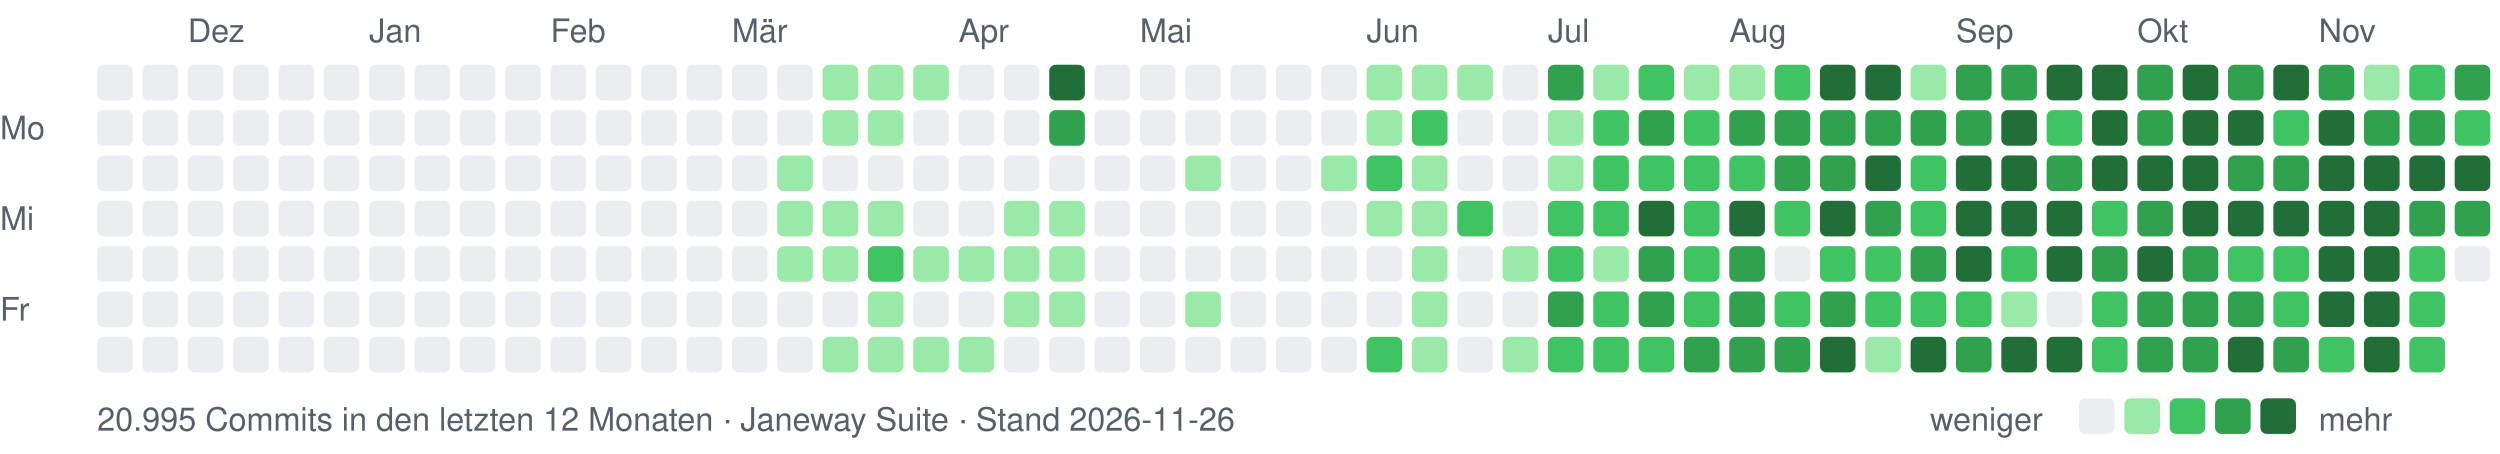
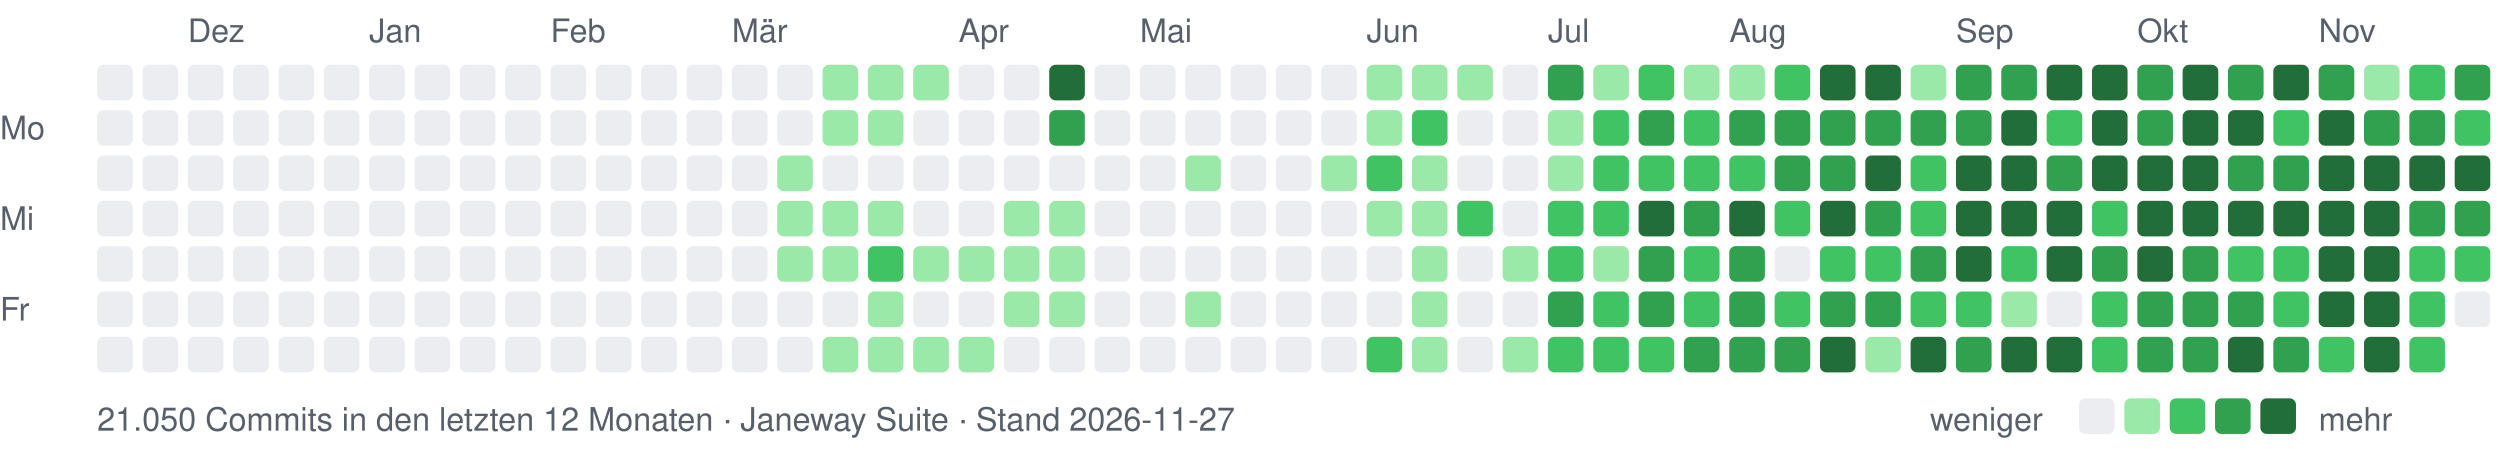
<svg xmlns="http://www.w3.org/2000/svg" viewBox="0 0 772 140" width="772" height="140">
  <g font-family="-apple-system,BlinkMacSystemFont,Segoe UI,Helvetica,Arial,sans-serif" font-size="10" fill="#57606a">
    <text x="58" y="13">Dez</text>
    <text x="114" y="13">Jan</text>
    <text x="170" y="13">Feb</text>
    <text x="226" y="13">Mär</text>
    <text x="296" y="13">Apr</text>
    <text x="352" y="13">Mai</text>
    <text x="422" y="13">Jun</text>
    <text x="478" y="13">Jul</text>
    <text x="534" y="13">Aug</text>
    <text x="604" y="13">Sep</text>
    <text x="660" y="13">Okt</text>
    <text x="716" y="13">Nov</text>
    <text x="0" y="43">Mo</text>
    <text x="0" y="71">Mi</text>
    <text x="0" y="99">Fr</text>
    <rect x="30" y="20" width="11" height="11" rx="2" fill="#ebedf0" />
    <rect x="30" y="34" width="11" height="11" rx="2" fill="#ebedf0" />
    <rect x="30" y="48" width="11" height="11" rx="2" fill="#ebedf0" />
    <rect x="30" y="62" width="11" height="11" rx="2" fill="#ebedf0" />
    <rect x="30" y="76" width="11" height="11" rx="2" fill="#ebedf0" />
    <rect x="30" y="90" width="11" height="11" rx="2" fill="#ebedf0" />
    <rect x="30" y="104" width="11" height="11" rx="2" fill="#ebedf0" />
    <rect x="44" y="20" width="11" height="11" rx="2" fill="#ebedf0" />
    <rect x="44" y="34" width="11" height="11" rx="2" fill="#ebedf0" />
    <rect x="44" y="48" width="11" height="11" rx="2" fill="#ebedf0" />
    <rect x="44" y="62" width="11" height="11" rx="2" fill="#ebedf0" />
    <rect x="44" y="76" width="11" height="11" rx="2" fill="#ebedf0" />
    <rect x="44" y="90" width="11" height="11" rx="2" fill="#ebedf0" />
    <rect x="44" y="104" width="11" height="11" rx="2" fill="#ebedf0" />
    <rect x="58" y="20" width="11" height="11" rx="2" fill="#ebedf0" />
    <rect x="58" y="34" width="11" height="11" rx="2" fill="#ebedf0" />
    <rect x="58" y="48" width="11" height="11" rx="2" fill="#ebedf0" />
    <rect x="58" y="62" width="11" height="11" rx="2" fill="#ebedf0" />
    <rect x="58" y="76" width="11" height="11" rx="2" fill="#ebedf0" />
    <rect x="58" y="90" width="11" height="11" rx="2" fill="#ebedf0" />
    <rect x="58" y="104" width="11" height="11" rx="2" fill="#ebedf0" />
    <rect x="72" y="20" width="11" height="11" rx="2" fill="#ebedf0" />
    <rect x="72" y="34" width="11" height="11" rx="2" fill="#ebedf0" />
    <rect x="72" y="48" width="11" height="11" rx="2" fill="#ebedf0" />
    <rect x="72" y="62" width="11" height="11" rx="2" fill="#ebedf0" />
    <rect x="72" y="76" width="11" height="11" rx="2" fill="#ebedf0" />
    <rect x="72" y="90" width="11" height="11" rx="2" fill="#ebedf0" />
    <rect x="72" y="104" width="11" height="11" rx="2" fill="#ebedf0" />
    <rect x="86" y="20" width="11" height="11" rx="2" fill="#ebedf0" />
    <rect x="86" y="34" width="11" height="11" rx="2" fill="#ebedf0" />
    <rect x="86" y="48" width="11" height="11" rx="2" fill="#ebedf0" />
    <rect x="86" y="62" width="11" height="11" rx="2" fill="#ebedf0" />
    <rect x="86" y="76" width="11" height="11" rx="2" fill="#ebedf0" />
    <rect x="86" y="90" width="11" height="11" rx="2" fill="#ebedf0" />
    <rect x="86" y="104" width="11" height="11" rx="2" fill="#ebedf0" />
    <rect x="100" y="20" width="11" height="11" rx="2" fill="#ebedf0" />
    <rect x="100" y="34" width="11" height="11" rx="2" fill="#ebedf0" />
    <rect x="100" y="48" width="11" height="11" rx="2" fill="#ebedf0" />
    <rect x="100" y="62" width="11" height="11" rx="2" fill="#ebedf0" />
    <rect x="100" y="76" width="11" height="11" rx="2" fill="#ebedf0" />
    <rect x="100" y="90" width="11" height="11" rx="2" fill="#ebedf0" />
    <rect x="100" y="104" width="11" height="11" rx="2" fill="#ebedf0" />
    <rect x="114" y="20" width="11" height="11" rx="2" fill="#ebedf0" />
    <rect x="114" y="34" width="11" height="11" rx="2" fill="#ebedf0" />
    <rect x="114" y="48" width="11" height="11" rx="2" fill="#ebedf0" />
    <rect x="114" y="62" width="11" height="11" rx="2" fill="#ebedf0" />
    <rect x="114" y="76" width="11" height="11" rx="2" fill="#ebedf0" />
    <rect x="114" y="90" width="11" height="11" rx="2" fill="#ebedf0" />
    <rect x="114" y="104" width="11" height="11" rx="2" fill="#ebedf0" />
    <rect x="128" y="20" width="11" height="11" rx="2" fill="#ebedf0" />
    <rect x="128" y="34" width="11" height="11" rx="2" fill="#ebedf0" />
    <rect x="128" y="48" width="11" height="11" rx="2" fill="#ebedf0" />
    <rect x="128" y="62" width="11" height="11" rx="2" fill="#ebedf0" />
    <rect x="128" y="76" width="11" height="11" rx="2" fill="#ebedf0" />
    <rect x="128" y="90" width="11" height="11" rx="2" fill="#ebedf0" />
    <rect x="128" y="104" width="11" height="11" rx="2" fill="#ebedf0" />
    <rect x="142" y="20" width="11" height="11" rx="2" fill="#ebedf0" />
    <rect x="142" y="34" width="11" height="11" rx="2" fill="#ebedf0" />
    <rect x="142" y="48" width="11" height="11" rx="2" fill="#ebedf0" />
    <rect x="142" y="62" width="11" height="11" rx="2" fill="#ebedf0" />
    <rect x="142" y="76" width="11" height="11" rx="2" fill="#ebedf0" />
    <rect x="142" y="90" width="11" height="11" rx="2" fill="#ebedf0" />
    <rect x="142" y="104" width="11" height="11" rx="2" fill="#ebedf0" />
    <rect x="156" y="20" width="11" height="11" rx="2" fill="#ebedf0" />
    <rect x="156" y="34" width="11" height="11" rx="2" fill="#ebedf0" />
    <rect x="156" y="48" width="11" height="11" rx="2" fill="#ebedf0" />
    <rect x="156" y="62" width="11" height="11" rx="2" fill="#ebedf0" />
    <rect x="156" y="76" width="11" height="11" rx="2" fill="#ebedf0" />
    <rect x="156" y="90" width="11" height="11" rx="2" fill="#ebedf0" />
    <rect x="156" y="104" width="11" height="11" rx="2" fill="#ebedf0" />
    <rect x="170" y="20" width="11" height="11" rx="2" fill="#ebedf0" />
    <rect x="170" y="34" width="11" height="11" rx="2" fill="#ebedf0" />
    <rect x="170" y="48" width="11" height="11" rx="2" fill="#ebedf0" />
    <rect x="170" y="62" width="11" height="11" rx="2" fill="#ebedf0" />
    <rect x="170" y="76" width="11" height="11" rx="2" fill="#ebedf0" />
    <rect x="170" y="90" width="11" height="11" rx="2" fill="#ebedf0" />
    <rect x="170" y="104" width="11" height="11" rx="2" fill="#ebedf0" />
    <rect x="184" y="20" width="11" height="11" rx="2" fill="#ebedf0" />
    <rect x="184" y="34" width="11" height="11" rx="2" fill="#ebedf0" />
    <rect x="184" y="48" width="11" height="11" rx="2" fill="#ebedf0" />
    <rect x="184" y="62" width="11" height="11" rx="2" fill="#ebedf0" />
    <rect x="184" y="76" width="11" height="11" rx="2" fill="#ebedf0" />
    <rect x="184" y="90" width="11" height="11" rx="2" fill="#ebedf0" />
    <rect x="184" y="104" width="11" height="11" rx="2" fill="#ebedf0" />
    <rect x="198" y="20" width="11" height="11" rx="2" fill="#ebedf0" />
    <rect x="198" y="34" width="11" height="11" rx="2" fill="#ebedf0" />
    <rect x="198" y="48" width="11" height="11" rx="2" fill="#ebedf0" />
    <rect x="198" y="62" width="11" height="11" rx="2" fill="#ebedf0" />
    <rect x="198" y="76" width="11" height="11" rx="2" fill="#ebedf0" />
    <rect x="198" y="90" width="11" height="11" rx="2" fill="#ebedf0" />
    <rect x="198" y="104" width="11" height="11" rx="2" fill="#ebedf0" />
    <rect x="212" y="20" width="11" height="11" rx="2" fill="#ebedf0" />
    <rect x="212" y="34" width="11" height="11" rx="2" fill="#ebedf0" />
    <rect x="212" y="48" width="11" height="11" rx="2" fill="#ebedf0" />
    <rect x="212" y="62" width="11" height="11" rx="2" fill="#ebedf0" />
    <rect x="212" y="76" width="11" height="11" rx="2" fill="#ebedf0" />
    <rect x="212" y="90" width="11" height="11" rx="2" fill="#ebedf0" />
    <rect x="212" y="104" width="11" height="11" rx="2" fill="#ebedf0" />
    <rect x="226" y="20" width="11" height="11" rx="2" fill="#ebedf0" />
    <rect x="226" y="34" width="11" height="11" rx="2" fill="#ebedf0" />
    <rect x="226" y="48" width="11" height="11" rx="2" fill="#ebedf0" />
    <rect x="226" y="62" width="11" height="11" rx="2" fill="#ebedf0" />
    <rect x="226" y="76" width="11" height="11" rx="2" fill="#ebedf0" />
    <rect x="226" y="90" width="11" height="11" rx="2" fill="#ebedf0" />
    <rect x="226" y="104" width="11" height="11" rx="2" fill="#ebedf0" />
    <rect x="240" y="20" width="11" height="11" rx="2" fill="#ebedf0" />
    <rect x="240" y="34" width="11" height="11" rx="2" fill="#ebedf0" />
    <rect x="240" y="48" width="11" height="11" rx="2" fill="#9be9a8" />
    <rect x="240" y="62" width="11" height="11" rx="2" fill="#9be9a8" />
    <rect x="240" y="76" width="11" height="11" rx="2" fill="#9be9a8" />
    <rect x="240" y="90" width="11" height="11" rx="2" fill="#ebedf0" />
    <rect x="240" y="104" width="11" height="11" rx="2" fill="#ebedf0" />
    <rect x="254" y="20" width="11" height="11" rx="2" fill="#9be9a8" />
    <rect x="254" y="34" width="11" height="11" rx="2" fill="#9be9a8" />
    <rect x="254" y="48" width="11" height="11" rx="2" fill="#ebedf0" />
    <rect x="254" y="62" width="11" height="11" rx="2" fill="#9be9a8" />
    <rect x="254" y="76" width="11" height="11" rx="2" fill="#9be9a8" />
    <rect x="254" y="90" width="11" height="11" rx="2" fill="#ebedf0" />
    <rect x="254" y="104" width="11" height="11" rx="2" fill="#9be9a8" />
    <rect x="268" y="20" width="11" height="11" rx="2" fill="#9be9a8" />
    <rect x="268" y="34" width="11" height="11" rx="2" fill="#9be9a8" />
    <rect x="268" y="48" width="11" height="11" rx="2" fill="#ebedf0" />
    <rect x="268" y="62" width="11" height="11" rx="2" fill="#9be9a8" />
    <rect x="268" y="76" width="11" height="11" rx="2" fill="#40c463" />
    <rect x="268" y="90" width="11" height="11" rx="2" fill="#9be9a8" />
    <rect x="268" y="104" width="11" height="11" rx="2" fill="#9be9a8" />
    <rect x="282" y="20" width="11" height="11" rx="2" fill="#9be9a8" />
    <rect x="282" y="34" width="11" height="11" rx="2" fill="#ebedf0" />
    <rect x="282" y="48" width="11" height="11" rx="2" fill="#ebedf0" />
    <rect x="282" y="62" width="11" height="11" rx="2" fill="#ebedf0" />
    <rect x="282" y="76" width="11" height="11" rx="2" fill="#9be9a8" />
    <rect x="282" y="90" width="11" height="11" rx="2" fill="#ebedf0" />
    <rect x="282" y="104" width="11" height="11" rx="2" fill="#9be9a8" />
    <rect x="296" y="20" width="11" height="11" rx="2" fill="#ebedf0" />
    <rect x="296" y="34" width="11" height="11" rx="2" fill="#ebedf0" />
    <rect x="296" y="48" width="11" height="11" rx="2" fill="#ebedf0" />
    <rect x="296" y="62" width="11" height="11" rx="2" fill="#ebedf0" />
    <rect x="296" y="76" width="11" height="11" rx="2" fill="#9be9a8" />
    <rect x="296" y="90" width="11" height="11" rx="2" fill="#ebedf0" />
    <rect x="296" y="104" width="11" height="11" rx="2" fill="#9be9a8" />
    <rect x="310" y="20" width="11" height="11" rx="2" fill="#ebedf0" />
    <rect x="310" y="34" width="11" height="11" rx="2" fill="#ebedf0" />
    <rect x="310" y="48" width="11" height="11" rx="2" fill="#ebedf0" />
    <rect x="310" y="62" width="11" height="11" rx="2" fill="#9be9a8" />
    <rect x="310" y="76" width="11" height="11" rx="2" fill="#9be9a8" />
    <rect x="310" y="90" width="11" height="11" rx="2" fill="#9be9a8" />
    <rect x="310" y="104" width="11" height="11" rx="2" fill="#ebedf0" />
    <rect x="324" y="20" width="11" height="11" rx="2" fill="#216e39" />
    <rect x="324" y="34" width="11" height="11" rx="2" fill="#30a14e" />
    <rect x="324" y="48" width="11" height="11" rx="2" fill="#ebedf0" />
    <rect x="324" y="62" width="11" height="11" rx="2" fill="#9be9a8" />
    <rect x="324" y="76" width="11" height="11" rx="2" fill="#9be9a8" />
    <rect x="324" y="90" width="11" height="11" rx="2" fill="#9be9a8" />
    <rect x="324" y="104" width="11" height="11" rx="2" fill="#ebedf0" />
    <rect x="338" y="20" width="11" height="11" rx="2" fill="#ebedf0" />
    <rect x="338" y="34" width="11" height="11" rx="2" fill="#ebedf0" />
    <rect x="338" y="48" width="11" height="11" rx="2" fill="#ebedf0" />
    <rect x="338" y="62" width="11" height="11" rx="2" fill="#ebedf0" />
    <rect x="338" y="76" width="11" height="11" rx="2" fill="#ebedf0" />
    <rect x="338" y="90" width="11" height="11" rx="2" fill="#ebedf0" />
    <rect x="338" y="104" width="11" height="11" rx="2" fill="#ebedf0" />
    <rect x="352" y="20" width="11" height="11" rx="2" fill="#ebedf0" />
    <rect x="352" y="34" width="11" height="11" rx="2" fill="#ebedf0" />
    <rect x="352" y="48" width="11" height="11" rx="2" fill="#ebedf0" />
    <rect x="352" y="62" width="11" height="11" rx="2" fill="#ebedf0" />
    <rect x="352" y="76" width="11" height="11" rx="2" fill="#ebedf0" />
    <rect x="352" y="90" width="11" height="11" rx="2" fill="#ebedf0" />
    <rect x="352" y="104" width="11" height="11" rx="2" fill="#ebedf0" />
    <rect x="366" y="20" width="11" height="11" rx="2" fill="#ebedf0" />
    <rect x="366" y="34" width="11" height="11" rx="2" fill="#ebedf0" />
    <rect x="366" y="48" width="11" height="11" rx="2" fill="#9be9a8" />
    <rect x="366" y="62" width="11" height="11" rx="2" fill="#ebedf0" />
    <rect x="366" y="76" width="11" height="11" rx="2" fill="#ebedf0" />
    <rect x="366" y="90" width="11" height="11" rx="2" fill="#9be9a8" />
    <rect x="366" y="104" width="11" height="11" rx="2" fill="#ebedf0" />
    <rect x="380" y="20" width="11" height="11" rx="2" fill="#ebedf0" />
    <rect x="380" y="34" width="11" height="11" rx="2" fill="#ebedf0" />
    <rect x="380" y="48" width="11" height="11" rx="2" fill="#ebedf0" />
    <rect x="380" y="62" width="11" height="11" rx="2" fill="#ebedf0" />
    <rect x="380" y="76" width="11" height="11" rx="2" fill="#ebedf0" />
    <rect x="380" y="90" width="11" height="11" rx="2" fill="#ebedf0" />
    <rect x="380" y="104" width="11" height="11" rx="2" fill="#ebedf0" />
    <rect x="394" y="20" width="11" height="11" rx="2" fill="#ebedf0" />
    <rect x="394" y="34" width="11" height="11" rx="2" fill="#ebedf0" />
    <rect x="394" y="48" width="11" height="11" rx="2" fill="#ebedf0" />
    <rect x="394" y="62" width="11" height="11" rx="2" fill="#ebedf0" />
    <rect x="394" y="76" width="11" height="11" rx="2" fill="#ebedf0" />
    <rect x="394" y="90" width="11" height="11" rx="2" fill="#ebedf0" />
    <rect x="394" y="104" width="11" height="11" rx="2" fill="#ebedf0" />
    <rect x="408" y="20" width="11" height="11" rx="2" fill="#ebedf0" />
    <rect x="408" y="34" width="11" height="11" rx="2" fill="#ebedf0" />
    <rect x="408" y="48" width="11" height="11" rx="2" fill="#9be9a8" />
    <rect x="408" y="62" width="11" height="11" rx="2" fill="#ebedf0" />
    <rect x="408" y="76" width="11" height="11" rx="2" fill="#ebedf0" />
    <rect x="408" y="90" width="11" height="11" rx="2" fill="#ebedf0" />
    <rect x="408" y="104" width="11" height="11" rx="2" fill="#ebedf0" />
    <rect x="422" y="20" width="11" height="11" rx="2" fill="#9be9a8" />
    <rect x="422" y="34" width="11" height="11" rx="2" fill="#9be9a8" />
    <rect x="422" y="48" width="11" height="11" rx="2" fill="#40c463" />
    <rect x="422" y="62" width="11" height="11" rx="2" fill="#9be9a8" />
    <rect x="422" y="76" width="11" height="11" rx="2" fill="#ebedf0" />
    <rect x="422" y="90" width="11" height="11" rx="2" fill="#ebedf0" />
    <rect x="422" y="104" width="11" height="11" rx="2" fill="#40c463" />
    <rect x="436" y="20" width="11" height="11" rx="2" fill="#9be9a8" />
    <rect x="436" y="34" width="11" height="11" rx="2" fill="#40c463" />
    <rect x="436" y="48" width="11" height="11" rx="2" fill="#9be9a8" />
    <rect x="436" y="62" width="11" height="11" rx="2" fill="#9be9a8" />
    <rect x="436" y="76" width="11" height="11" rx="2" fill="#9be9a8" />
    <rect x="436" y="90" width="11" height="11" rx="2" fill="#9be9a8" />
    <rect x="436" y="104" width="11" height="11" rx="2" fill="#9be9a8" />
    <rect x="450" y="20" width="11" height="11" rx="2" fill="#9be9a8" />
    <rect x="450" y="34" width="11" height="11" rx="2" fill="#ebedf0" />
    <rect x="450" y="48" width="11" height="11" rx="2" fill="#ebedf0" />
    <rect x="450" y="62" width="11" height="11" rx="2" fill="#40c463" />
    <rect x="450" y="76" width="11" height="11" rx="2" fill="#ebedf0" />
    <rect x="450" y="90" width="11" height="11" rx="2" fill="#ebedf0" />
    <rect x="450" y="104" width="11" height="11" rx="2" fill="#ebedf0" />
    <rect x="464" y="20" width="11" height="11" rx="2" fill="#ebedf0" />
    <rect x="464" y="34" width="11" height="11" rx="2" fill="#ebedf0" />
    <rect x="464" y="48" width="11" height="11" rx="2" fill="#ebedf0" />
    <rect x="464" y="62" width="11" height="11" rx="2" fill="#ebedf0" />
    <rect x="464" y="76" width="11" height="11" rx="2" fill="#9be9a8" />
    <rect x="464" y="90" width="11" height="11" rx="2" fill="#ebedf0" />
    <rect x="464" y="104" width="11" height="11" rx="2" fill="#9be9a8" />
    <rect x="478" y="20" width="11" height="11" rx="2" fill="#30a14e" />
    <rect x="478" y="34" width="11" height="11" rx="2" fill="#9be9a8" />
    <rect x="478" y="48" width="11" height="11" rx="2" fill="#9be9a8" />
    <rect x="478" y="62" width="11" height="11" rx="2" fill="#40c463" />
    <rect x="478" y="76" width="11" height="11" rx="2" fill="#40c463" />
    <rect x="478" y="90" width="11" height="11" rx="2" fill="#30a14e" />
    <rect x="478" y="104" width="11" height="11" rx="2" fill="#40c463" />
    <rect x="492" y="20" width="11" height="11" rx="2" fill="#9be9a8" />
    <rect x="492" y="34" width="11" height="11" rx="2" fill="#40c463" />
    <rect x="492" y="48" width="11" height="11" rx="2" fill="#40c463" />
    <rect x="492" y="62" width="11" height="11" rx="2" fill="#40c463" />
    <rect x="492" y="76" width="11" height="11" rx="2" fill="#9be9a8" />
    <rect x="492" y="90" width="11" height="11" rx="2" fill="#40c463" />
    <rect x="492" y="104" width="11" height="11" rx="2" fill="#40c463" />
    <rect x="506" y="20" width="11" height="11" rx="2" fill="#40c463" />
    <rect x="506" y="34" width="11" height="11" rx="2" fill="#30a14e" />
    <rect x="506" y="48" width="11" height="11" rx="2" fill="#40c463" />
    <rect x="506" y="62" width="11" height="11" rx="2" fill="#216e39" />
    <rect x="506" y="76" width="11" height="11" rx="2" fill="#30a14e" />
    <rect x="506" y="90" width="11" height="11" rx="2" fill="#30a14e" />
    <rect x="506" y="104" width="11" height="11" rx="2" fill="#40c463" />
    <rect x="520" y="20" width="11" height="11" rx="2" fill="#9be9a8" />
    <rect x="520" y="34" width="11" height="11" rx="2" fill="#40c463" />
    <rect x="520" y="48" width="11" height="11" rx="2" fill="#40c463" />
-     <rect x="520" y="62" width="11" height="11" rx="2" fill="#40c463" />
+     <rect x="520" y="62" width="11" height="11" rx="2" fill="#30a14e" />
    <rect x="520" y="76" width="11" height="11" rx="2" fill="#40c463" />
    <rect x="520" y="90" width="11" height="11" rx="2" fill="#40c463" />
    <rect x="520" y="104" width="11" height="11" rx="2" fill="#30a14e" />
    <rect x="534" y="20" width="11" height="11" rx="2" fill="#9be9a8" />
    <rect x="534" y="34" width="11" height="11" rx="2" fill="#30a14e" />
    <rect x="534" y="48" width="11" height="11" rx="2" fill="#40c463" />
    <rect x="534" y="62" width="11" height="11" rx="2" fill="#216e39" />
    <rect x="534" y="76" width="11" height="11" rx="2" fill="#30a14e" />
    <rect x="534" y="90" width="11" height="11" rx="2" fill="#30a14e" />
    <rect x="534" y="104" width="11" height="11" rx="2" fill="#30a14e" />
    <rect x="548" y="20" width="11" height="11" rx="2" fill="#40c463" />
    <rect x="548" y="34" width="11" height="11" rx="2" fill="#30a14e" />
    <rect x="548" y="48" width="11" height="11" rx="2" fill="#30a14e" />
    <rect x="548" y="62" width="11" height="11" rx="2" fill="#40c463" />
    <rect x="548" y="76" width="11" height="11" rx="2" fill="#ebedf0" />
    <rect x="548" y="90" width="11" height="11" rx="2" fill="#40c463" />
    <rect x="548" y="104" width="11" height="11" rx="2" fill="#30a14e" />
    <rect x="562" y="20" width="11" height="11" rx="2" fill="#216e39" />
    <rect x="562" y="34" width="11" height="11" rx="2" fill="#30a14e" />
    <rect x="562" y="48" width="11" height="11" rx="2" fill="#30a14e" />
    <rect x="562" y="62" width="11" height="11" rx="2" fill="#216e39" />
    <rect x="562" y="76" width="11" height="11" rx="2" fill="#40c463" />
    <rect x="562" y="90" width="11" height="11" rx="2" fill="#30a14e" />
    <rect x="562" y="104" width="11" height="11" rx="2" fill="#216e39" />
    <rect x="576" y="20" width="11" height="11" rx="2" fill="#216e39" />
    <rect x="576" y="34" width="11" height="11" rx="2" fill="#30a14e" />
    <rect x="576" y="48" width="11" height="11" rx="2" fill="#216e39" />
    <rect x="576" y="62" width="11" height="11" rx="2" fill="#30a14e" />
    <rect x="576" y="76" width="11" height="11" rx="2" fill="#40c463" />
-     <rect x="576" y="90" width="11" height="11" rx="2" fill="#40c463" />
+     <rect x="576" y="90" width="11" height="11" rx="2" fill="#30a14e" />
    <rect x="576" y="104" width="11" height="11" rx="2" fill="#9be9a8" />
    <rect x="590" y="20" width="11" height="11" rx="2" fill="#9be9a8" />
    <rect x="590" y="34" width="11" height="11" rx="2" fill="#30a14e" />
    <rect x="590" y="48" width="11" height="11" rx="2" fill="#40c463" />
    <rect x="590" y="62" width="11" height="11" rx="2" fill="#40c463" />
    <rect x="590" y="76" width="11" height="11" rx="2" fill="#30a14e" />
    <rect x="590" y="90" width="11" height="11" rx="2" fill="#40c463" />
    <rect x="590" y="104" width="11" height="11" rx="2" fill="#216e39" />
    <rect x="604" y="20" width="11" height="11" rx="2" fill="#30a14e" />
    <rect x="604" y="34" width="11" height="11" rx="2" fill="#30a14e" />
    <rect x="604" y="48" width="11" height="11" rx="2" fill="#216e39" />
    <rect x="604" y="62" width="11" height="11" rx="2" fill="#216e39" />
    <rect x="604" y="76" width="11" height="11" rx="2" fill="#216e39" />
    <rect x="604" y="90" width="11" height="11" rx="2" fill="#40c463" />
    <rect x="604" y="104" width="11" height="11" rx="2" fill="#30a14e" />
    <rect x="618" y="20" width="11" height="11" rx="2" fill="#30a14e" />
    <rect x="618" y="34" width="11" height="11" rx="2" fill="#216e39" />
    <rect x="618" y="48" width="11" height="11" rx="2" fill="#216e39" />
    <rect x="618" y="62" width="11" height="11" rx="2" fill="#216e39" />
    <rect x="618" y="76" width="11" height="11" rx="2" fill="#40c463" />
    <rect x="618" y="90" width="11" height="11" rx="2" fill="#9be9a8" />
    <rect x="618" y="104" width="11" height="11" rx="2" fill="#216e39" />
    <rect x="632" y="20" width="11" height="11" rx="2" fill="#216e39" />
    <rect x="632" y="34" width="11" height="11" rx="2" fill="#40c463" />
    <rect x="632" y="48" width="11" height="11" rx="2" fill="#30a14e" />
    <rect x="632" y="62" width="11" height="11" rx="2" fill="#216e39" />
    <rect x="632" y="76" width="11" height="11" rx="2" fill="#216e39" />
    <rect x="632" y="90" width="11" height="11" rx="2" fill="#ebedf0" />
    <rect x="632" y="104" width="11" height="11" rx="2" fill="#216e39" />
    <rect x="646" y="20" width="11" height="11" rx="2" fill="#216e39" />
    <rect x="646" y="34" width="11" height="11" rx="2" fill="#216e39" />
    <rect x="646" y="48" width="11" height="11" rx="2" fill="#216e39" />
    <rect x="646" y="62" width="11" height="11" rx="2" fill="#40c463" />
    <rect x="646" y="76" width="11" height="11" rx="2" fill="#30a14e" />
    <rect x="646" y="90" width="11" height="11" rx="2" fill="#40c463" />
    <rect x="646" y="104" width="11" height="11" rx="2" fill="#40c463" />
    <rect x="660" y="20" width="11" height="11" rx="2" fill="#30a14e" />
    <rect x="660" y="34" width="11" height="11" rx="2" fill="#30a14e" />
    <rect x="660" y="48" width="11" height="11" rx="2" fill="#216e39" />
-     <rect x="660" y="62" width="11" height="11" rx="2" fill="#30a14e" />
+     <rect x="660" y="62" width="11" height="11" rx="2" fill="#216e39" />
    <rect x="660" y="76" width="11" height="11" rx="2" fill="#216e39" />
    <rect x="660" y="90" width="11" height="11" rx="2" fill="#30a14e" />
    <rect x="660" y="104" width="11" height="11" rx="2" fill="#30a14e" />
    <rect x="674" y="20" width="11" height="11" rx="2" fill="#216e39" />
    <rect x="674" y="34" width="11" height="11" rx="2" fill="#216e39" />
    <rect x="674" y="48" width="11" height="11" rx="2" fill="#216e39" />
    <rect x="674" y="62" width="11" height="11" rx="2" fill="#216e39" />
    <rect x="674" y="76" width="11" height="11" rx="2" fill="#30a14e" />
    <rect x="674" y="90" width="11" height="11" rx="2" fill="#30a14e" />
    <rect x="674" y="104" width="11" height="11" rx="2" fill="#30a14e" />
    <rect x="688" y="20" width="11" height="11" rx="2" fill="#30a14e" />
    <rect x="688" y="34" width="11" height="11" rx="2" fill="#216e39" />
    <rect x="688" y="48" width="11" height="11" rx="2" fill="#30a14e" />
    <rect x="688" y="62" width="11" height="11" rx="2" fill="#216e39" />
    <rect x="688" y="76" width="11" height="11" rx="2" fill="#40c463" />
    <rect x="688" y="90" width="11" height="11" rx="2" fill="#30a14e" />
    <rect x="688" y="104" width="11" height="11" rx="2" fill="#216e39" />
    <rect x="702" y="20" width="11" height="11" rx="2" fill="#216e39" />
    <rect x="702" y="34" width="11" height="11" rx="2" fill="#40c463" />
    <rect x="702" y="48" width="11" height="11" rx="2" fill="#30a14e" />
    <rect x="702" y="62" width="11" height="11" rx="2" fill="#216e39" />
    <rect x="702" y="76" width="11" height="11" rx="2" fill="#40c463" />
    <rect x="702" y="90" width="11" height="11" rx="2" fill="#40c463" />
    <rect x="702" y="104" width="11" height="11" rx="2" fill="#30a14e" />
    <rect x="716" y="20" width="11" height="11" rx="2" fill="#30a14e" />
    <rect x="716" y="34" width="11" height="11" rx="2" fill="#216e39" />
    <rect x="716" y="48" width="11" height="11" rx="2" fill="#216e39" />
    <rect x="716" y="62" width="11" height="11" rx="2" fill="#216e39" />
    <rect x="716" y="76" width="11" height="11" rx="2" fill="#216e39" />
    <rect x="716" y="90" width="11" height="11" rx="2" fill="#216e39" />
    <rect x="716" y="104" width="11" height="11" rx="2" fill="#40c463" />
    <rect x="730" y="20" width="11" height="11" rx="2" fill="#9be9a8" />
    <rect x="730" y="34" width="11" height="11" rx="2" fill="#30a14e" />
    <rect x="730" y="48" width="11" height="11" rx="2" fill="#216e39" />
    <rect x="730" y="62" width="11" height="11" rx="2" fill="#216e39" />
    <rect x="730" y="76" width="11" height="11" rx="2" fill="#216e39" />
    <rect x="730" y="90" width="11" height="11" rx="2" fill="#216e39" />
    <rect x="730" y="104" width="11" height="11" rx="2" fill="#216e39" />
    <rect x="744" y="20" width="11" height="11" rx="2" fill="#40c463" />
    <rect x="744" y="34" width="11" height="11" rx="2" fill="#30a14e" />
    <rect x="744" y="48" width="11" height="11" rx="2" fill="#216e39" />
    <rect x="744" y="62" width="11" height="11" rx="2" fill="#30a14e" />
    <rect x="744" y="76" width="11" height="11" rx="2" fill="#40c463" />
    <rect x="744" y="90" width="11" height="11" rx="2" fill="#40c463" />
    <rect x="744" y="104" width="11" height="11" rx="2" fill="#40c463" />
    <rect x="758" y="20" width="11" height="11" rx="2" fill="#30a14e" />
    <rect x="758" y="34" width="11" height="11" rx="2" fill="#40c463" />
    <rect x="758" y="48" width="11" height="11" rx="2" fill="#216e39" />
    <rect x="758" y="62" width="11" height="11" rx="2" fill="#30a14e" />
-     <rect x="758" y="76" width="11" height="11" rx="2" fill="#ebedf0" />
+     <rect x="758" y="76" width="11" height="11" rx="2" fill="#40c463" />
+     <rect x="758" y="90" width="11" height="11" rx="2" fill="#ebedf0" />
    <text x="596" y="133">weniger</text>
    <rect x="642" y="123" width="11" height="11" rx="2" fill="#ebedf0" />
    <rect x="656" y="123" width="11" height="11" rx="2" fill="#9be9a8" />
    <rect x="670" y="123" width="11" height="11" rx="2" fill="#40c463" />
    <rect x="684" y="123" width="11" height="11" rx="2" fill="#30a14e" />
    <rect x="698" y="123" width="11" height="11" rx="2" fill="#216e39" />
    <text x="716" y="133">mehr</text>
-     <text x="30" y="133">20.995 Commits in den letzten 12 Monaten · Janeway Suite · Stand 2026-11-26</text>
+     <text x="30" y="133">21.050 Commits in den letzten 12 Monaten · Janeway Suite · Stand 2026-11-27</text>
  </g>
</svg>
